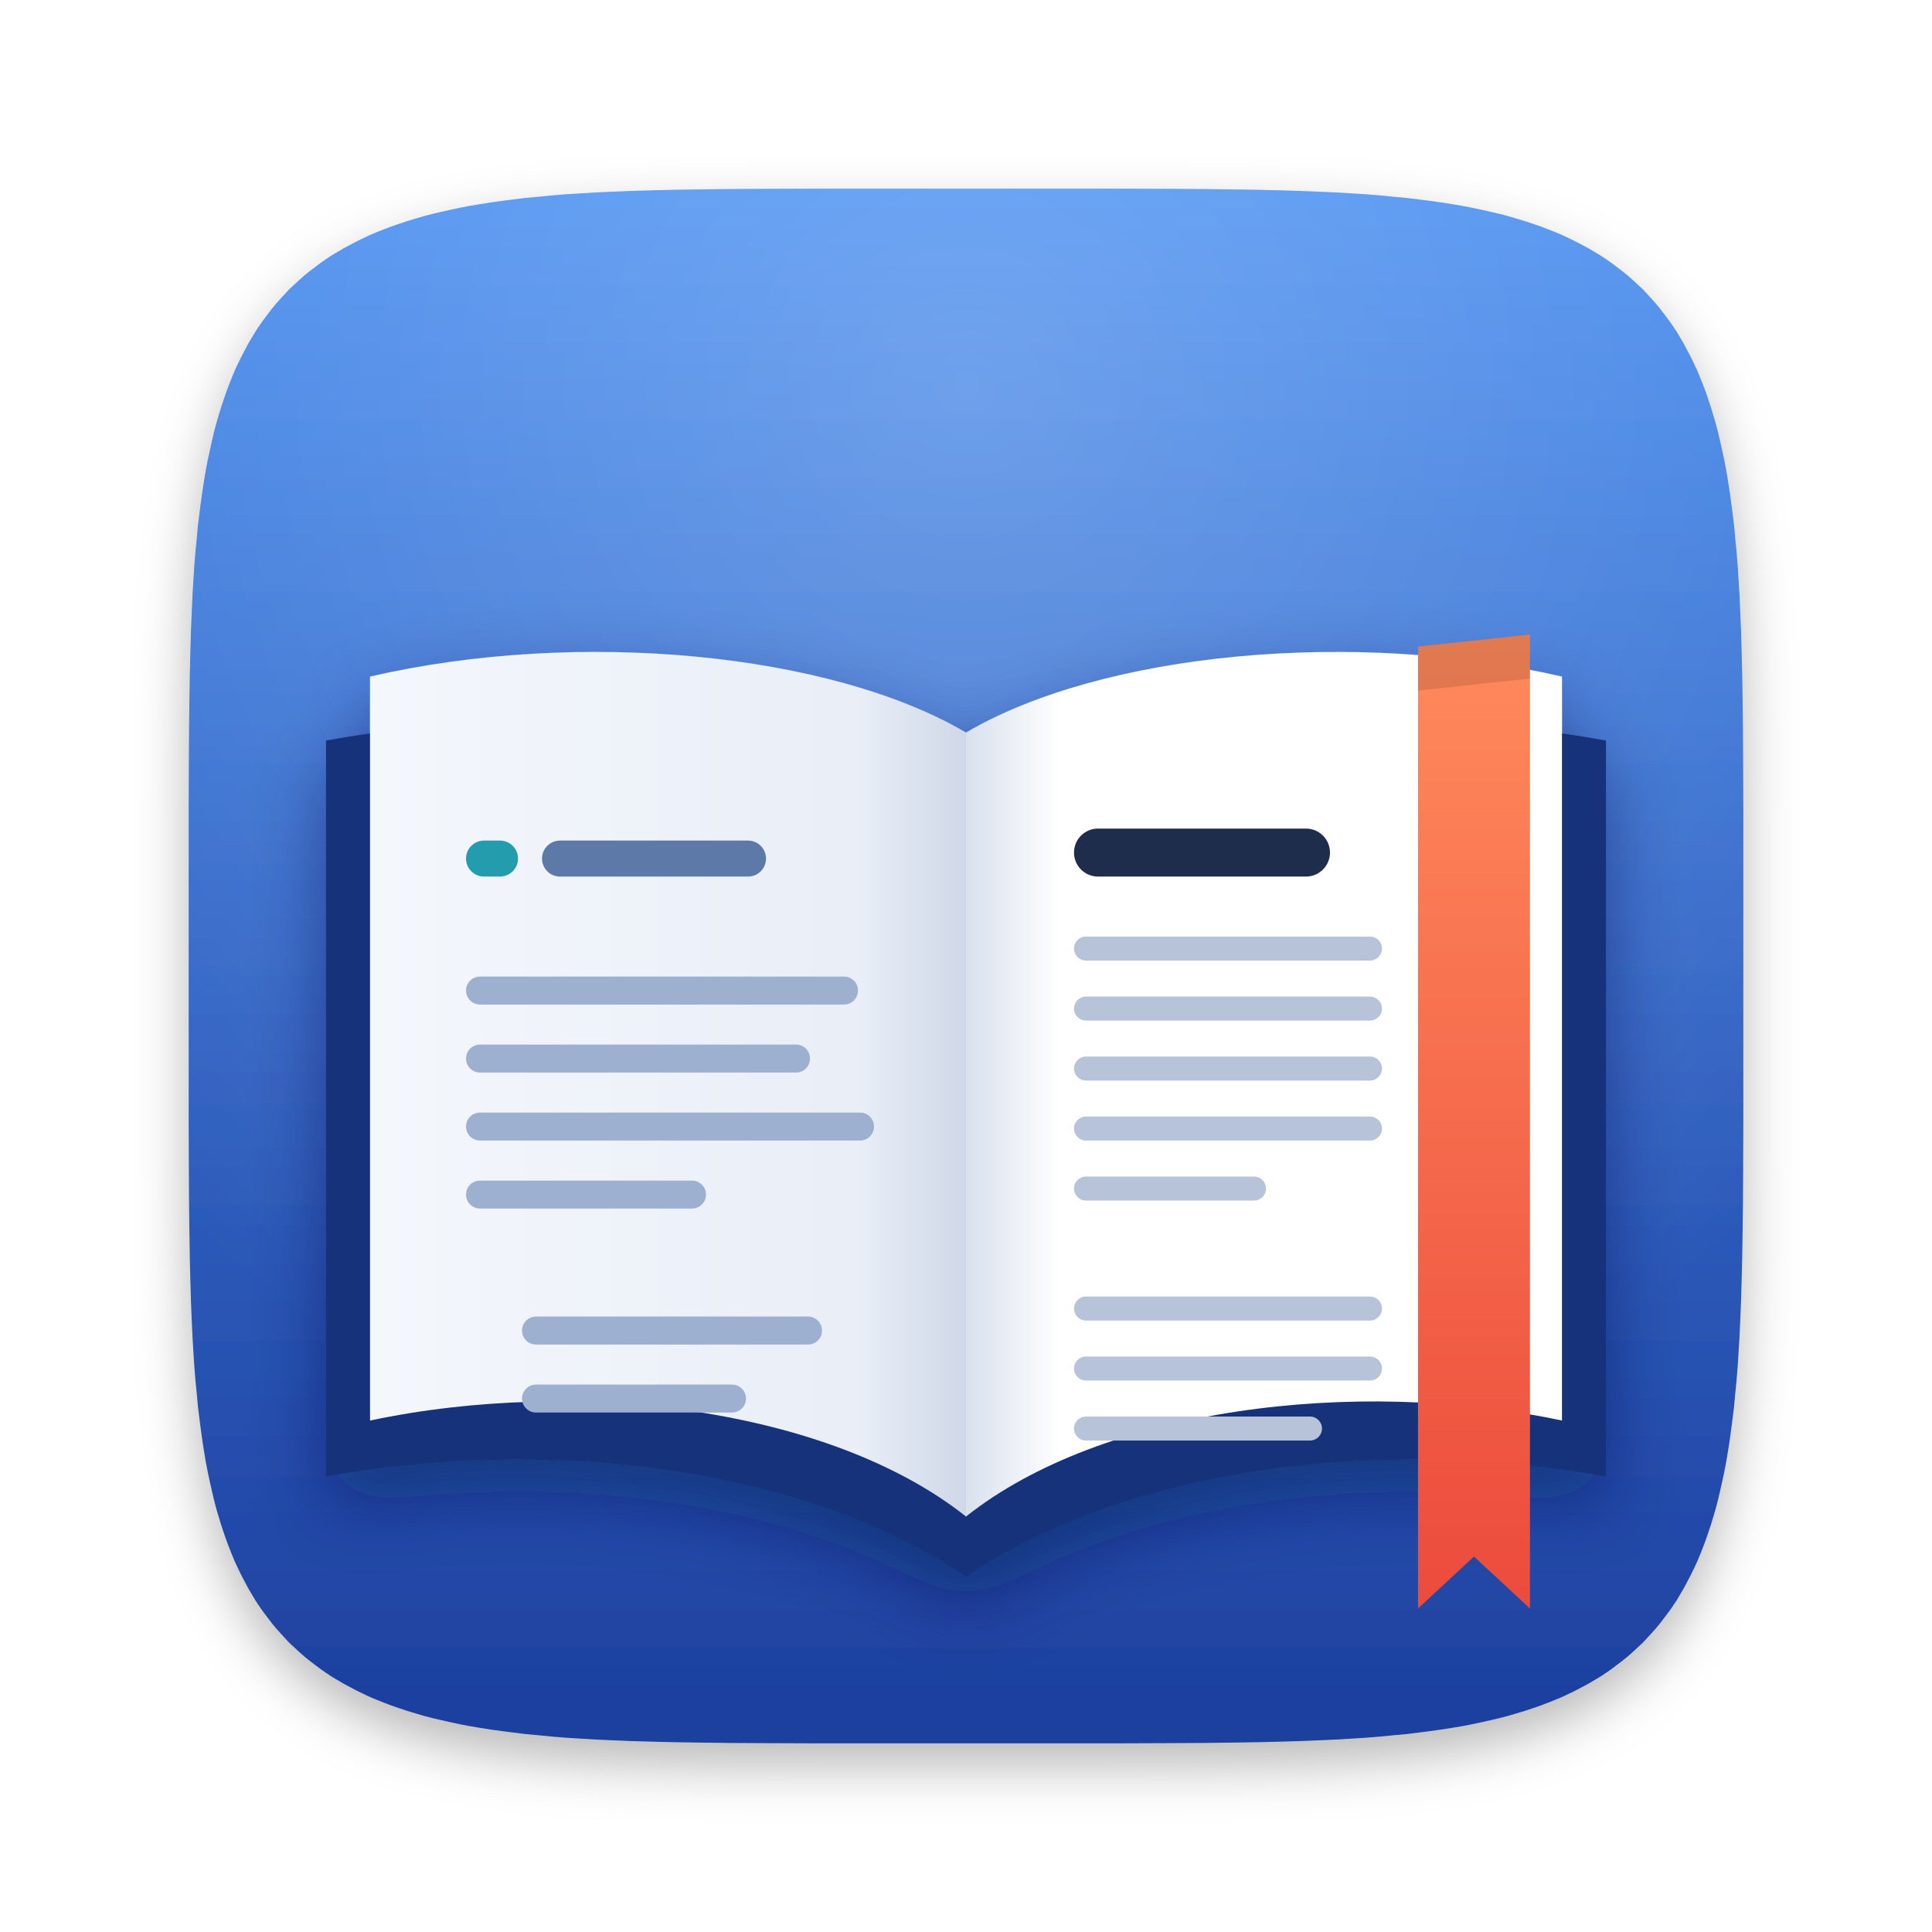
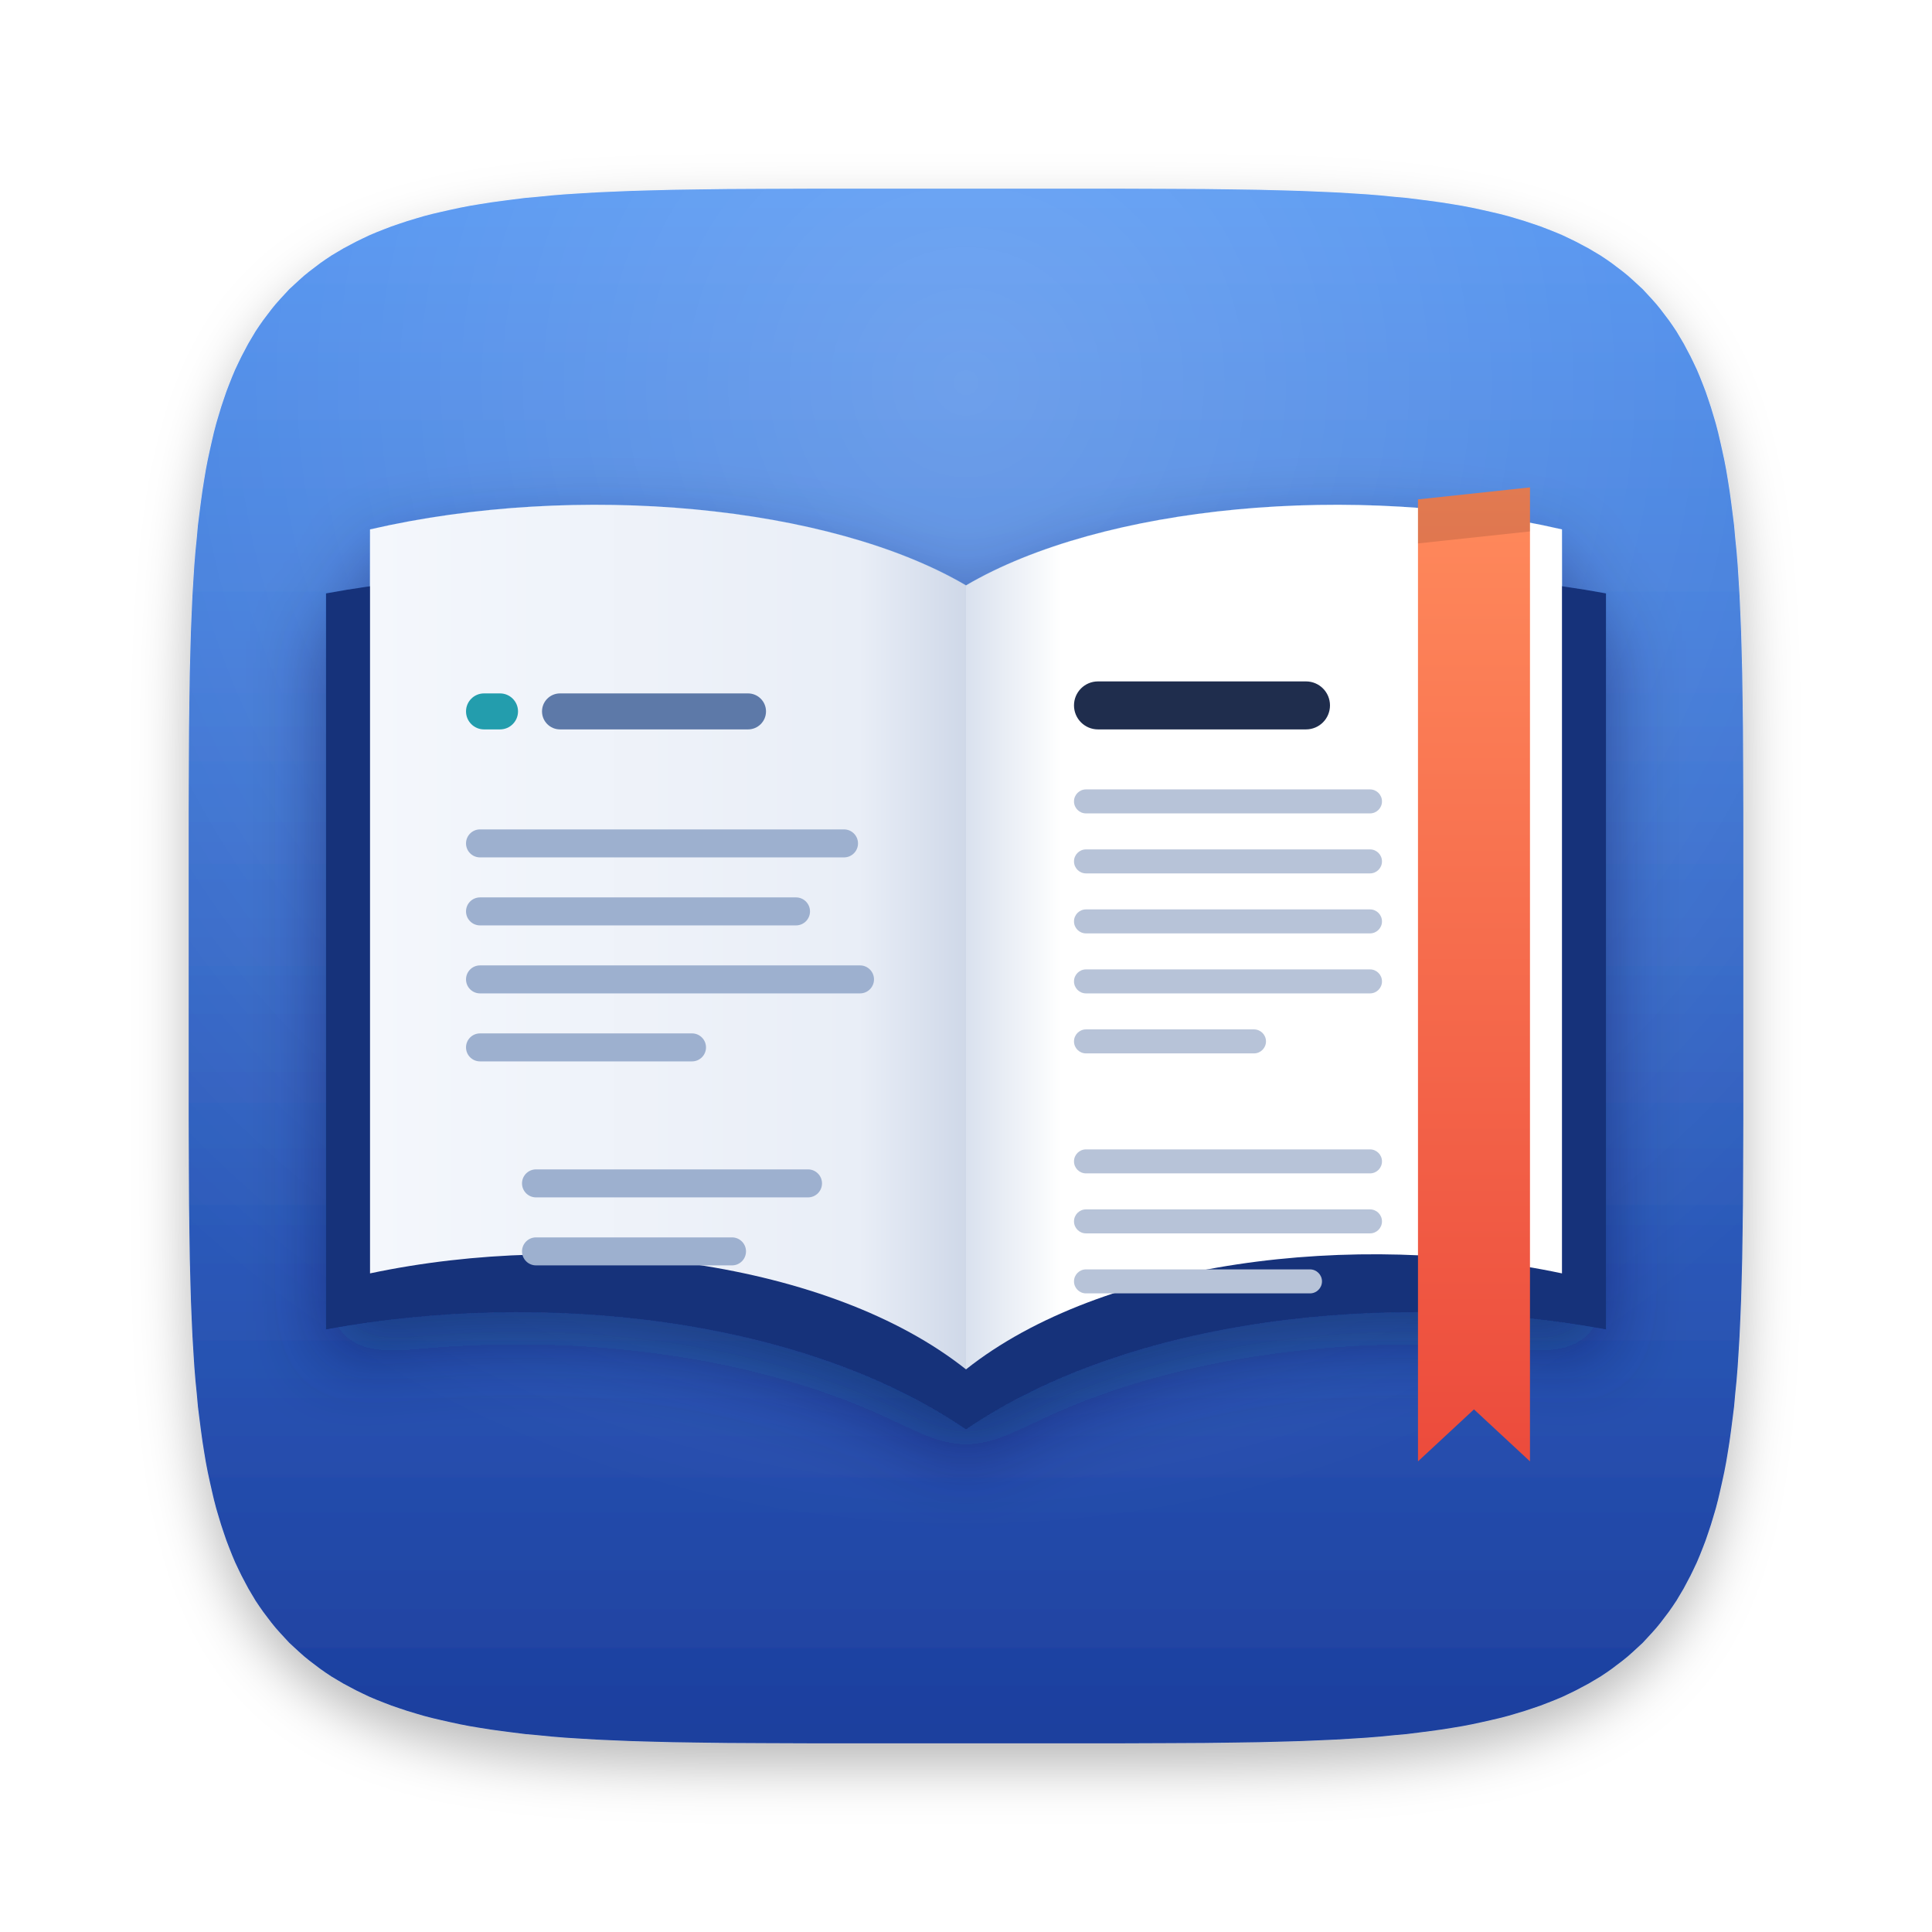
<svg xmlns="http://www.w3.org/2000/svg" width="1024" height="1024" viewBox="0 0 1024 1024">
  <defs>
    <linearGradient id="bg" x1="0" y1="0" x2="0" y2="1">
      <stop offset="0" stop-color="#4a8ff0" />
      <stop offset="1" stop-color="#1d3f9e" />
    </linearGradient>
    <radialGradient id="glow" cx="0.5" cy="0.12" r="0.75">
      <stop offset="0" stop-color="#ffffff" stop-opacity="0.22" />
      <stop offset="1" stop-color="#ffffff" stop-opacity="0" />
    </radialGradient>
    <linearGradient id="leftPage" x1="0" y1="0" x2="1" y2="0">
      <stop offset="0" stop-color="#f4f7fc" />
      <stop offset="0.82" stop-color="#e9eef7" />
      <stop offset="1" stop-color="#cfd8e8" />
    </linearGradient>
    <linearGradient id="rightPage" x1="0" y1="0" x2="1" y2="0">
      <stop offset="0" stop-color="#d9e1ee" />
      <stop offset="0.16" stop-color="#ffffff" />
      <stop offset="1" stop-color="#ffffff" />
    </linearGradient>
    <linearGradient id="ribbon" x1="0" y1="0" x2="0" y2="1">
      <stop offset="0" stop-color="#ff8a5c" />
      <stop offset="1" stop-color="#ec4b3c" />
    </linearGradient>
    <filter id="shadow" x="-10%" y="-10%" width="120%" height="125%">
      <feDropShadow dx="0" dy="12" stdDeviation="14" flood-color="#000" flood-opacity="0.28" />
    </filter>
    <filter id="bookShadow" x="-15%" y="-15%" width="130%" height="140%">
      <feDropShadow dx="0" dy="16" stdDeviation="18" flood-color="#0b1a45" flood-opacity="0.45" />
    </filter>
    <clipPath id="clip">
      <path d="M924.0,512.0 L924.0,593.6 L923.9,619.7 L923.8,638.6 L923.6,654.0 L923.4,667.2 L923.1,679.0 L922.8,689.5 L922.4,699.2 L922.0,708.2 L921.5,716.5 L921.0,724.4 L920.4,731.8 L919.7,738.8 L919.1,745.5 L918.3,751.9 L917.5,758.1 L916.7,763.9 L915.8,769.6 L914.9,775.0 L913.9,780.2 L912.8,785.3 L911.7,790.2 L910.6,794.9 L909.4,799.5 L908.1,803.9 L906.8,808.2 L905.4,812.4 L904.0,816.5 L902.5,820.4 L901.0,824.2 L899.4,828.0 L897.7,831.6 L896.0,835.1 L894.2,838.5 L892.4,841.9 L890.5,845.1 L888.6,848.3 L886.6,851.3 L884.5,854.3 L882.3,857.2 L880.1,860.1 L877.9,862.8 L875.5,865.5 L873.1,868.1 L870.7,870.7 L868.1,873.1 L865.5,875.5 L862.8,877.9 L860.1,880.1 L857.2,882.3 L854.3,884.5 L851.3,886.6 L848.3,888.6 L845.1,890.5 L841.9,892.4 L838.5,894.2 L835.1,896.0 L831.6,897.7 L828.0,899.4 L824.2,901.0 L820.4,902.5 L816.5,904.0 L812.4,905.4 L808.2,906.8 L803.9,908.1 L799.5,909.4 L794.9,910.6 L790.2,911.7 L785.3,912.8 L780.2,913.9 L775.0,914.9 L769.6,915.8 L763.9,916.7 L758.1,917.5 L751.9,918.3 L745.5,919.1 L738.8,919.7 L731.8,920.4 L724.4,921.0 L716.5,921.5 L708.2,922.0 L699.2,922.4 L689.5,922.8 L679.0,923.1 L667.2,923.4 L654.0,923.6 L638.6,923.8 L619.7,923.9 L593.6,924.0 L512.0,924.0 L430.4,924.0 L404.3,923.9 L385.4,923.8 L370.0,923.6 L356.8,923.4 L345.0,923.1 L334.5,922.8 L324.8,922.4 L315.8,922.0 L307.5,921.5 L299.6,921.0 L292.2,920.4 L285.2,919.7 L278.5,919.1 L272.1,918.3 L265.9,917.5 L260.1,916.7 L254.4,915.8 L249.0,914.9 L243.8,913.9 L238.7,912.8 L233.8,911.7 L229.1,910.6 L224.5,909.4 L220.1,908.1 L215.8,906.8 L211.6,905.4 L207.5,904.0 L203.6,902.5 L199.8,901.0 L196.0,899.4 L192.4,897.7 L188.9,896.0 L185.5,894.2 L182.1,892.4 L178.9,890.5 L175.7,888.6 L172.7,886.6 L169.7,884.5 L166.8,882.3 L163.9,880.1 L161.2,877.9 L158.5,875.5 L155.9,873.1 L153.3,870.7 L150.9,868.1 L148.5,865.5 L146.1,862.8 L143.9,860.1 L141.7,857.2 L139.5,854.3 L137.4,851.3 L135.4,848.3 L133.5,845.1 L131.6,841.9 L129.8,838.5 L128.0,835.1 L126.3,831.6 L124.6,828.0 L123.0,824.2 L121.5,820.4 L120.0,816.5 L118.6,812.4 L117.2,808.2 L115.9,803.9 L114.6,799.5 L113.4,794.9 L112.3,790.2 L111.2,785.3 L110.1,780.2 L109.1,775.0 L108.2,769.6 L107.3,763.9 L106.5,758.1 L105.7,751.9 L104.9,745.5 L104.3,738.8 L103.6,731.8 L103.0,724.4 L102.5,716.5 L102.0,708.2 L101.6,699.2 L101.2,689.5 L100.9,679.0 L100.6,667.2 L100.4,654.0 L100.2,638.6 L100.1,619.7 L100.0,593.6 L100.0,512.0 L100.0,430.4 L100.1,404.3 L100.2,385.4 L100.4,370.0 L100.6,356.8 L100.9,345.0 L101.2,334.5 L101.6,324.8 L102.0,315.8 L102.5,307.5 L103.0,299.6 L103.6,292.2 L104.3,285.2 L104.9,278.5 L105.7,272.1 L106.5,265.9 L107.3,260.1 L108.2,254.4 L109.1,249.0 L110.1,243.8 L111.2,238.7 L112.3,233.8 L113.4,229.1 L114.6,224.5 L115.9,220.1 L117.2,215.8 L118.6,211.6 L120.0,207.5 L121.5,203.6 L123.0,199.8 L124.6,196.0 L126.3,192.4 L128.0,188.9 L129.8,185.5 L131.6,182.1 L133.5,178.9 L135.4,175.7 L137.4,172.7 L139.5,169.7 L141.7,166.8 L143.9,163.9 L146.1,161.2 L148.5,158.5 L150.9,155.9 L153.3,153.3 L155.9,150.9 L158.5,148.5 L161.2,146.1 L163.9,143.9 L166.8,141.7 L169.7,139.5 L172.7,137.4 L175.7,135.4 L178.9,133.5 L182.1,131.6 L185.5,129.8 L188.9,128.0 L192.4,126.3 L196.0,124.6 L199.8,123.0 L203.6,121.5 L207.5,120.0 L211.6,118.6 L215.8,117.2 L220.1,115.9 L224.5,114.6 L229.1,113.4 L233.8,112.3 L238.7,111.2 L243.8,110.1 L249.0,109.1 L254.4,108.2 L260.1,107.3 L265.9,106.5 L272.1,105.7 L278.5,104.9 L285.2,104.3 L292.2,103.6 L299.6,103.0 L307.5,102.5 L315.8,102.0 L324.8,101.6 L334.5,101.2 L345.0,100.9 L356.8,100.6 L370.0,100.4 L385.4,100.2 L404.3,100.1 L430.4,100.0 L512.0,100.0 L593.6,100.0 L619.7,100.1 L638.6,100.2 L654.0,100.4 L667.2,100.6 L679.0,100.9 L689.5,101.2 L699.2,101.6 L708.2,102.0 L716.5,102.5 L724.4,103.0 L731.8,103.6 L738.8,104.3 L745.5,104.9 L751.9,105.7 L758.1,106.5 L763.9,107.3 L769.6,108.2 L775.0,109.1 L780.2,110.1 L785.3,111.2 L790.2,112.3 L794.9,113.4 L799.5,114.6 L803.9,115.9 L808.2,117.2 L812.4,118.6 L816.5,120.0 L820.4,121.5 L824.2,123.0 L828.0,124.6 L831.6,126.3 L835.1,128.0 L838.5,129.8 L841.9,131.6 L845.1,133.5 L848.3,135.4 L851.3,137.4 L854.3,139.5 L857.2,141.7 L860.1,143.9 L862.8,146.1 L865.5,148.5 L868.1,150.9 L870.7,153.3 L873.1,155.9 L875.5,158.5 L877.9,161.2 L880.1,163.9 L882.3,166.8 L884.5,169.7 L886.6,172.7 L888.6,175.7 L890.5,178.9 L892.4,182.1 L894.2,185.5 L896.0,188.9 L897.7,192.4 L899.4,196.0 L901.0,199.8 L902.5,203.6 L904.0,207.5 L905.4,211.6 L906.8,215.8 L908.1,220.1 L909.4,224.5 L910.6,229.1 L911.7,233.8 L912.8,238.7 L913.9,243.8 L914.9,249.0 L915.8,254.4 L916.7,260.1 L917.5,265.9 L918.3,272.1 L919.1,278.5 L919.7,285.2 L920.4,292.2 L921.0,299.6 L921.5,307.5 L922.0,315.8 L922.4,324.8 L922.8,334.5 L923.1,345.0 L923.4,356.8 L923.6,370.0 L923.8,385.4 L923.9,404.3 L924.0,430.4 Z" />
    </clipPath>
  </defs>
  <g filter="url(#shadow)">
    <path d="M924.0,512.0 L924.0,593.6 L923.9,619.7 L923.8,638.6 L923.6,654.0 L923.4,667.2 L923.1,679.0 L922.8,689.5 L922.4,699.2 L922.0,708.2 L921.5,716.5 L921.0,724.4 L920.4,731.8 L919.7,738.8 L919.1,745.5 L918.3,751.9 L917.5,758.1 L916.7,763.9 L915.8,769.6 L914.9,775.0 L913.9,780.2 L912.8,785.3 L911.7,790.2 L910.6,794.9 L909.4,799.5 L908.1,803.9 L906.8,808.2 L905.4,812.4 L904.0,816.5 L902.5,820.4 L901.0,824.2 L899.4,828.0 L897.7,831.6 L896.0,835.1 L894.2,838.5 L892.4,841.9 L890.5,845.1 L888.6,848.3 L886.6,851.3 L884.5,854.3 L882.3,857.2 L880.1,860.1 L877.9,862.8 L875.5,865.5 L873.1,868.1 L870.7,870.7 L868.1,873.1 L865.5,875.5 L862.8,877.9 L860.1,880.1 L857.2,882.3 L854.3,884.5 L851.3,886.6 L848.3,888.6 L845.1,890.5 L841.9,892.4 L838.5,894.2 L835.1,896.0 L831.6,897.7 L828.0,899.4 L824.2,901.0 L820.4,902.5 L816.5,904.0 L812.4,905.4 L808.2,906.8 L803.9,908.1 L799.5,909.4 L794.9,910.6 L790.2,911.7 L785.3,912.8 L780.2,913.9 L775.0,914.9 L769.6,915.8 L763.9,916.7 L758.1,917.5 L751.9,918.3 L745.5,919.1 L738.8,919.7 L731.8,920.4 L724.4,921.0 L716.5,921.5 L708.2,922.0 L699.2,922.4 L689.5,922.8 L679.0,923.1 L667.2,923.4 L654.0,923.6 L638.6,923.8 L619.7,923.9 L593.6,924.0 L512.0,924.0 L430.4,924.0 L404.3,923.9 L385.4,923.8 L370.0,923.6 L356.8,923.4 L345.0,923.1 L334.5,922.8 L324.8,922.4 L315.8,922.0 L307.5,921.5 L299.6,921.0 L292.2,920.4 L285.2,919.7 L278.5,919.1 L272.1,918.3 L265.9,917.5 L260.1,916.7 L254.4,915.8 L249.0,914.9 L243.8,913.9 L238.7,912.8 L233.8,911.7 L229.1,910.6 L224.5,909.4 L220.1,908.1 L215.8,906.8 L211.6,905.4 L207.5,904.0 L203.6,902.5 L199.8,901.0 L196.0,899.4 L192.4,897.7 L188.9,896.0 L185.5,894.2 L182.1,892.4 L178.9,890.5 L175.7,888.6 L172.7,886.6 L169.7,884.5 L166.8,882.3 L163.9,880.1 L161.2,877.9 L158.5,875.5 L155.9,873.1 L153.3,870.7 L150.9,868.1 L148.5,865.5 L146.1,862.8 L143.9,860.1 L141.7,857.2 L139.5,854.3 L137.4,851.3 L135.4,848.3 L133.5,845.1 L131.6,841.9 L129.8,838.5 L128.0,835.1 L126.3,831.6 L124.6,828.0 L123.0,824.2 L121.5,820.4 L120.0,816.5 L118.6,812.4 L117.2,808.2 L115.9,803.9 L114.6,799.5 L113.4,794.9 L112.3,790.2 L111.2,785.3 L110.1,780.2 L109.1,775.0 L108.2,769.6 L107.3,763.9 L106.5,758.1 L105.7,751.9 L104.9,745.5 L104.3,738.8 L103.6,731.8 L103.0,724.4 L102.5,716.5 L102.0,708.2 L101.6,699.2 L101.2,689.5 L100.9,679.0 L100.6,667.2 L100.4,654.0 L100.2,638.6 L100.1,619.7 L100.0,593.6 L100.0,512.0 L100.0,430.4 L100.1,404.3 L100.2,385.4 L100.4,370.0 L100.6,356.8 L100.9,345.0 L101.2,334.5 L101.6,324.8 L102.0,315.8 L102.5,307.5 L103.0,299.6 L103.6,292.2 L104.3,285.2 L104.9,278.5 L105.7,272.1 L106.5,265.9 L107.3,260.1 L108.2,254.4 L109.1,249.0 L110.1,243.8 L111.2,238.7 L112.3,233.8 L113.4,229.1 L114.6,224.5 L115.9,220.1 L117.2,215.8 L118.6,211.6 L120.0,207.5 L121.5,203.6 L123.0,199.8 L124.6,196.0 L126.3,192.4 L128.0,188.9 L129.8,185.5 L131.6,182.1 L133.5,178.9 L135.4,175.7 L137.4,172.7 L139.5,169.7 L141.7,166.8 L143.9,163.9 L146.1,161.2 L148.5,158.5 L150.9,155.9 L153.3,153.3 L155.9,150.9 L158.5,148.5 L161.2,146.1 L163.9,143.9 L166.8,141.7 L169.7,139.5 L172.7,137.4 L175.7,135.4 L178.9,133.5 L182.1,131.6 L185.5,129.8 L188.9,128.0 L192.4,126.3 L196.0,124.6 L199.8,123.0 L203.6,121.5 L207.5,120.0 L211.6,118.6 L215.8,117.2 L220.1,115.9 L224.5,114.6 L229.1,113.4 L233.8,112.3 L238.7,111.2 L243.8,110.1 L249.0,109.1 L254.4,108.2 L260.1,107.3 L265.9,106.5 L272.1,105.7 L278.5,104.9 L285.2,104.3 L292.2,103.6 L299.6,103.0 L307.5,102.5 L315.8,102.0 L324.8,101.6 L334.5,101.2 L345.0,100.9 L356.8,100.6 L370.0,100.4 L385.4,100.2 L404.3,100.1 L430.4,100.0 L512.0,100.0 L593.6,100.0 L619.7,100.1 L638.6,100.2 L654.0,100.4 L667.2,100.6 L679.0,100.9 L689.5,101.2 L699.2,101.6 L708.2,102.0 L716.5,102.5 L724.4,103.0 L731.8,103.6 L738.8,104.3 L745.5,104.9 L751.9,105.7 L758.1,106.5 L763.9,107.3 L769.6,108.2 L775.0,109.1 L780.2,110.1 L785.3,111.2 L790.2,112.3 L794.9,113.4 L799.5,114.6 L803.9,115.9 L808.2,117.2 L812.4,118.6 L816.5,120.0 L820.4,121.5 L824.2,123.0 L828.0,124.6 L831.6,126.3 L835.1,128.0 L838.5,129.8 L841.9,131.6 L845.1,133.5 L848.3,135.4 L851.3,137.4 L854.3,139.5 L857.2,141.7 L860.1,143.9 L862.8,146.1 L865.5,148.5 L868.1,150.9 L870.7,153.3 L873.1,155.9 L875.5,158.5 L877.9,161.2 L880.1,163.9 L882.3,166.8 L884.5,169.7 L886.6,172.7 L888.6,175.7 L890.5,178.9 L892.4,182.1 L894.2,185.5 L896.0,188.9 L897.7,192.4 L899.4,196.0 L901.0,199.8 L902.5,203.6 L904.0,207.5 L905.4,211.6 L906.8,215.8 L908.1,220.1 L909.4,224.5 L910.6,229.1 L911.7,233.8 L912.8,238.7 L913.9,243.8 L914.9,249.0 L915.8,254.4 L916.7,260.1 L917.5,265.9 L918.3,272.1 L919.1,278.5 L919.7,285.2 L920.4,292.2 L921.0,299.6 L921.5,307.5 L922.0,315.8 L922.4,324.8 L922.8,334.5 L923.1,345.0 L923.4,356.8 L923.6,370.0 L923.8,385.4 L923.9,404.3 L924.0,430.4 Z" fill="url(#bg)" />
  </g>
  <g clip-path="url(#clip)">
    <path d="M924.0,512.0 L924.0,593.6 L923.9,619.7 L923.8,638.6 L923.6,654.0 L923.4,667.2 L923.1,679.0 L922.8,689.5 L922.4,699.2 L922.0,708.2 L921.5,716.5 L921.0,724.4 L920.4,731.8 L919.7,738.8 L919.1,745.5 L918.3,751.9 L917.5,758.1 L916.7,763.9 L915.8,769.6 L914.9,775.0 L913.9,780.2 L912.8,785.3 L911.7,790.2 L910.6,794.9 L909.4,799.5 L908.1,803.9 L906.8,808.2 L905.4,812.4 L904.0,816.5 L902.5,820.4 L901.0,824.2 L899.4,828.0 L897.7,831.6 L896.0,835.1 L894.2,838.5 L892.4,841.9 L890.5,845.1 L888.6,848.3 L886.6,851.3 L884.5,854.3 L882.3,857.2 L880.1,860.1 L877.9,862.8 L875.5,865.5 L873.1,868.1 L870.7,870.7 L868.1,873.1 L865.5,875.5 L862.8,877.9 L860.1,880.1 L857.2,882.3 L854.3,884.5 L851.3,886.6 L848.3,888.6 L845.1,890.5 L841.9,892.4 L838.5,894.2 L835.1,896.0 L831.6,897.7 L828.0,899.4 L824.2,901.0 L820.4,902.5 L816.5,904.0 L812.4,905.4 L808.2,906.8 L803.9,908.1 L799.5,909.4 L794.9,910.6 L790.2,911.7 L785.3,912.8 L780.2,913.9 L775.0,914.9 L769.6,915.8 L763.9,916.7 L758.1,917.5 L751.9,918.3 L745.5,919.1 L738.8,919.7 L731.8,920.4 L724.4,921.0 L716.5,921.5 L708.2,922.0 L699.2,922.4 L689.5,922.8 L679.0,923.1 L667.2,923.4 L654.0,923.6 L638.6,923.8 L619.7,923.9 L593.6,924.0 L512.0,924.0 L430.4,924.0 L404.3,923.9 L385.4,923.8 L370.0,923.6 L356.8,923.4 L345.0,923.1 L334.5,922.8 L324.8,922.4 L315.8,922.0 L307.5,921.5 L299.6,921.0 L292.2,920.4 L285.2,919.7 L278.5,919.1 L272.1,918.3 L265.9,917.5 L260.1,916.7 L254.4,915.8 L249.0,914.9 L243.8,913.9 L238.7,912.8 L233.8,911.7 L229.1,910.6 L224.5,909.4 L220.1,908.1 L215.8,906.8 L211.6,905.4 L207.5,904.0 L203.6,902.5 L199.8,901.0 L196.0,899.4 L192.4,897.7 L188.9,896.0 L185.5,894.2 L182.1,892.4 L178.9,890.5 L175.7,888.6 L172.7,886.6 L169.7,884.5 L166.8,882.3 L163.9,880.1 L161.2,877.9 L158.5,875.5 L155.9,873.1 L153.3,870.7 L150.9,868.1 L148.5,865.5 L146.1,862.8 L143.9,860.1 L141.7,857.2 L139.5,854.3 L137.4,851.3 L135.4,848.3 L133.5,845.1 L131.6,841.9 L129.8,838.5 L128.0,835.1 L126.3,831.6 L124.6,828.0 L123.0,824.2 L121.5,820.4 L120.0,816.5 L118.6,812.4 L117.2,808.2 L115.9,803.9 L114.6,799.5 L113.4,794.9 L112.3,790.2 L111.2,785.3 L110.1,780.2 L109.1,775.0 L108.2,769.6 L107.3,763.9 L106.5,758.1 L105.7,751.9 L104.9,745.5 L104.3,738.8 L103.6,731.8 L103.0,724.4 L102.5,716.5 L102.0,708.2 L101.6,699.2 L101.2,689.5 L100.9,679.0 L100.6,667.2 L100.4,654.0 L100.2,638.6 L100.1,619.7 L100.0,593.6 L100.0,512.0 L100.0,430.4 L100.1,404.3 L100.2,385.4 L100.4,370.0 L100.6,356.8 L100.9,345.0 L101.2,334.5 L101.6,324.8 L102.0,315.8 L102.5,307.5 L103.0,299.6 L103.6,292.2 L104.3,285.2 L104.9,278.5 L105.7,272.1 L106.5,265.9 L107.3,260.1 L108.2,254.4 L109.1,249.0 L110.1,243.8 L111.2,238.7 L112.3,233.8 L113.4,229.1 L114.6,224.5 L115.9,220.1 L117.2,215.8 L118.6,211.6 L120.0,207.5 L121.5,203.6 L123.0,199.8 L124.6,196.0 L126.3,192.4 L128.0,188.9 L129.8,185.5 L131.6,182.1 L133.5,178.9 L135.4,175.7 L137.4,172.7 L139.5,169.7 L141.7,166.8 L143.9,163.9 L146.1,161.2 L148.5,158.5 L150.9,155.9 L153.3,153.3 L155.9,150.9 L158.5,148.5 L161.2,146.1 L163.9,143.9 L166.8,141.7 L169.7,139.5 L172.7,137.4 L175.7,135.4 L178.9,133.5 L182.1,131.6 L185.5,129.8 L188.9,128.0 L192.4,126.3 L196.0,124.6 L199.8,123.0 L203.6,121.5 L207.5,120.0 L211.6,118.6 L215.8,117.2 L220.1,115.9 L224.5,114.6 L229.1,113.4 L233.8,112.3 L238.7,111.2 L243.8,110.1 L249.0,109.1 L254.4,108.2 L260.1,107.3 L265.9,106.5 L272.1,105.7 L278.5,104.9 L285.2,104.3 L292.2,103.6 L299.6,103.0 L307.5,102.5 L315.8,102.0 L324.8,101.6 L334.5,101.2 L345.0,100.9 L356.8,100.6 L370.0,100.4 L385.4,100.2 L404.3,100.1 L430.4,100.0 L512.0,100.0 L593.6,100.0 L619.7,100.1 L638.6,100.2 L654.0,100.4 L667.2,100.6 L679.0,100.9 L689.5,101.2 L699.2,101.6 L708.2,102.0 L716.5,102.5 L724.4,103.0 L731.8,103.6 L738.8,104.3 L745.5,104.9 L751.9,105.7 L758.1,106.5 L763.9,107.3 L769.6,108.2 L775.0,109.1 L780.2,110.1 L785.3,111.2 L790.2,112.3 L794.9,113.4 L799.5,114.6 L803.9,115.9 L808.2,117.2 L812.4,118.6 L816.5,120.0 L820.4,121.5 L824.2,123.0 L828.0,124.6 L831.6,126.3 L835.1,128.0 L838.5,129.8 L841.9,131.6 L845.1,133.5 L848.3,135.4 L851.3,137.4 L854.3,139.5 L857.2,141.7 L860.1,143.9 L862.8,146.1 L865.5,148.5 L868.1,150.9 L870.7,153.3 L873.1,155.9 L875.5,158.5 L877.9,161.2 L880.1,163.9 L882.3,166.8 L884.5,169.7 L886.6,172.7 L888.6,175.7 L890.5,178.9 L892.4,182.1 L894.2,185.5 L896.0,188.9 L897.7,192.4 L899.4,196.0 L901.0,199.8 L902.5,203.6 L904.0,207.5 L905.4,211.6 L906.8,215.8 L908.1,220.1 L909.4,224.5 L910.6,229.1 L911.7,233.8 L912.8,238.7 L913.9,243.8 L914.9,249.0 L915.8,254.4 L916.7,260.1 L917.5,265.9 L918.3,272.1 L919.1,278.5 L919.7,285.2 L920.4,292.2 L921.0,299.6 L921.5,307.5 L922.0,315.8 L922.4,324.8 L922.8,334.5 L923.1,345.0 L923.4,356.8 L923.6,370.0 L923.8,385.4 L923.9,404.3 L924.0,430.4 Z" fill="url(#glow)" />
-     <g transform="translate(512 560) scale(1.06) translate(-512 -560)">
+     <g transform="translate(0 -78) translate(512 560) scale(1.06) translate(-512 -560)">
      <g filter="url(#bookShadow)">
        <path d="M512,428 C430,396 300,382 192,402 L192,770 C300,750 430,764 512,820 C594,764 724,750 832,770 L832,402 C724,382 594,396 512,428 Z" fill="#16307a" />
        <path d="M512,398 C444,358 318,346 214,370 L214,742 C318,720 444,736 512,790 Z" fill="url(#leftPage)" />
        <path d="M512,398 C580,358 706,346 810,370 L810,742 C706,720 580,736 512,790 Z" fill="url(#rightPage)" />
      </g>
      <rect x="262" y="452" width="26" height="18" rx="9.0" fill="#239dad" />
      <rect x="300" y="452" width="112" height="18" rx="9.0" fill="#5d79a8" />
      <rect x="262" y="520" width="196" height="14" rx="7.0" fill="#9db0cf" />
      <rect x="262" y="554" width="172" height="14" rx="7.0" fill="#9db0cf" />
      <rect x="262" y="588" width="204" height="14" rx="7.0" fill="#9db0cf" />
      <rect x="262" y="622" width="120" height="14" rx="7.0" fill="#9db0cf" />
      <rect x="290" y="690" width="150" height="14" rx="7.0" fill="#9db0cf" />
      <rect x="290" y="724" width="112" height="14" rx="7.0" fill="#9db0cf" />
      <rect x="566" y="446" width="128" height="24" rx="12.0" fill="#1f2d4d" />
      <rect x="566" y="500" width="154" height="12" rx="6.0" fill="#b7c3d8" />
      <rect x="566" y="530" width="154" height="12" rx="6.0" fill="#b7c3d8" />
      <rect x="566" y="560" width="154" height="12" rx="6.0" fill="#b7c3d8" />
      <rect x="566" y="590" width="154" height="12" rx="6.0" fill="#b7c3d8" />
      <rect x="566" y="620" width="96" height="12" rx="6.0" fill="#b7c3d8" />
      <rect x="566" y="680" width="154" height="12" rx="6.0" fill="#b7c3d8" />
      <rect x="566" y="710" width="154" height="12" rx="6.0" fill="#b7c3d8" />
      <rect x="566" y="740" width="124" height="12" rx="6.0" fill="#b7c3d8" />
      <path d="M738,355 L738,836 L766,810 L794,836 L794,349 Z" fill="url(#ribbon)" />
      <path d="M738,355 L794,349 L794,371 L738,377 Z" fill="#000" opacity="0.12" />
    </g>
  </g>
</svg>
